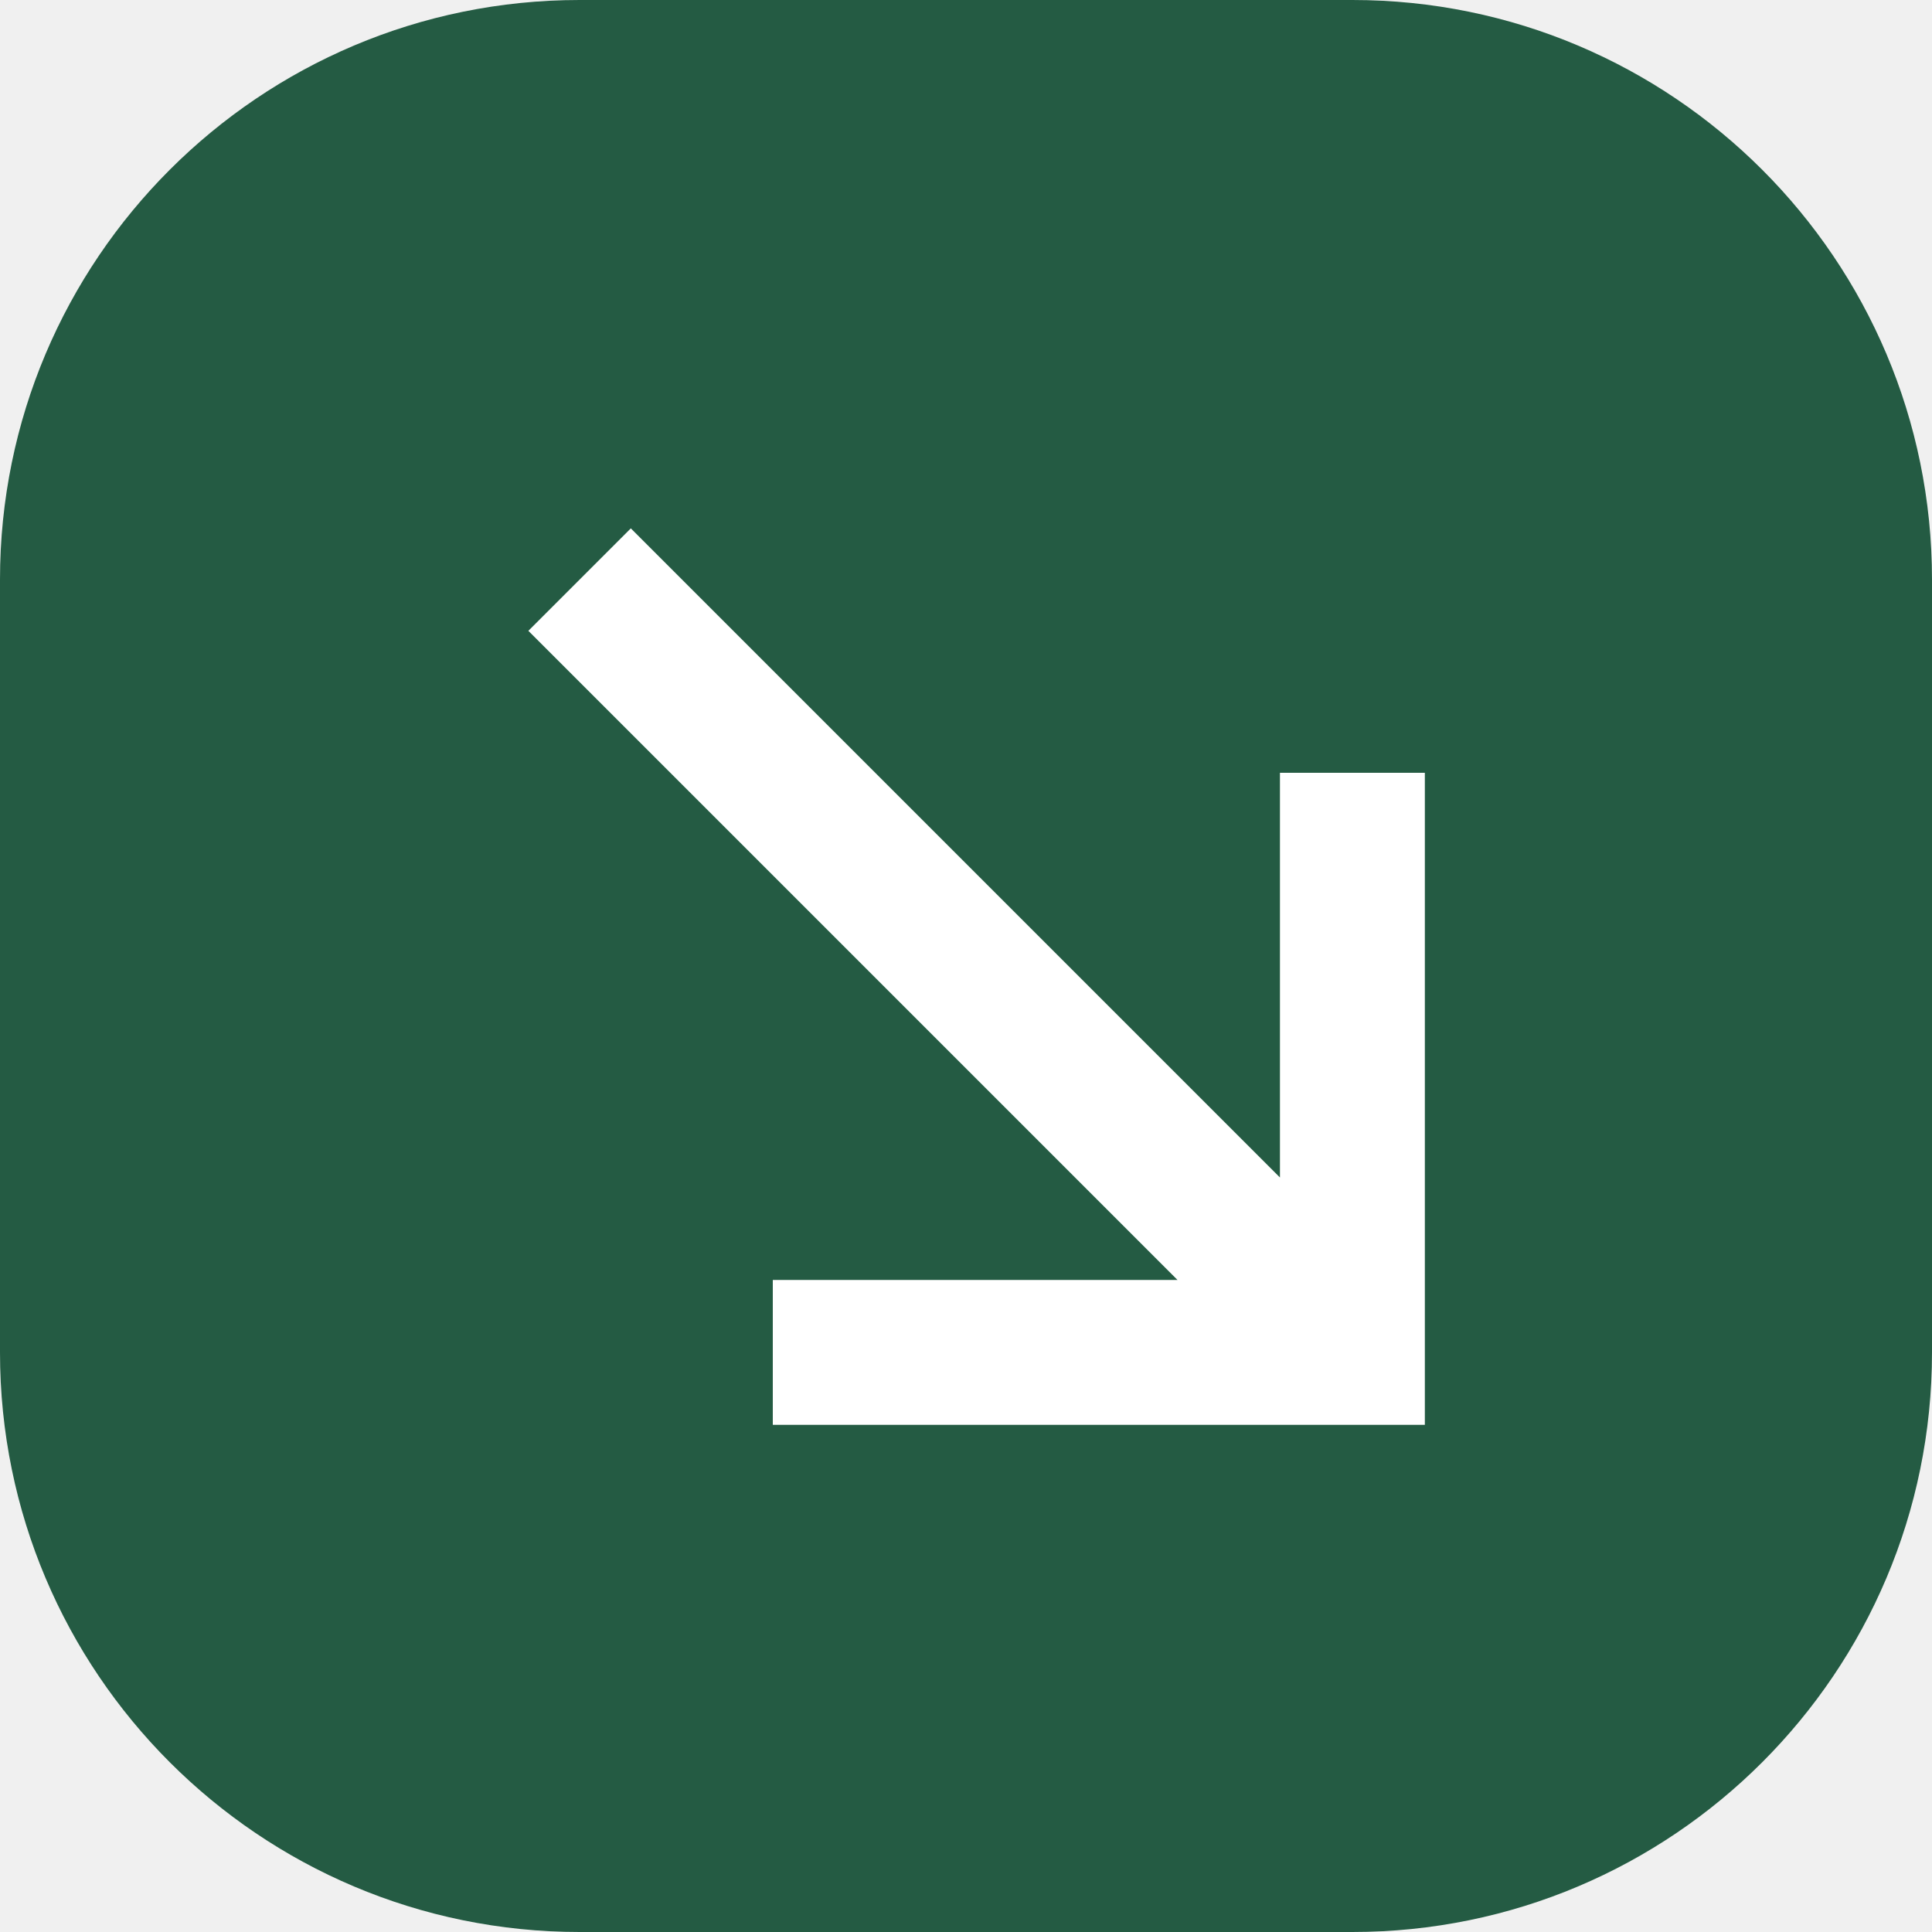
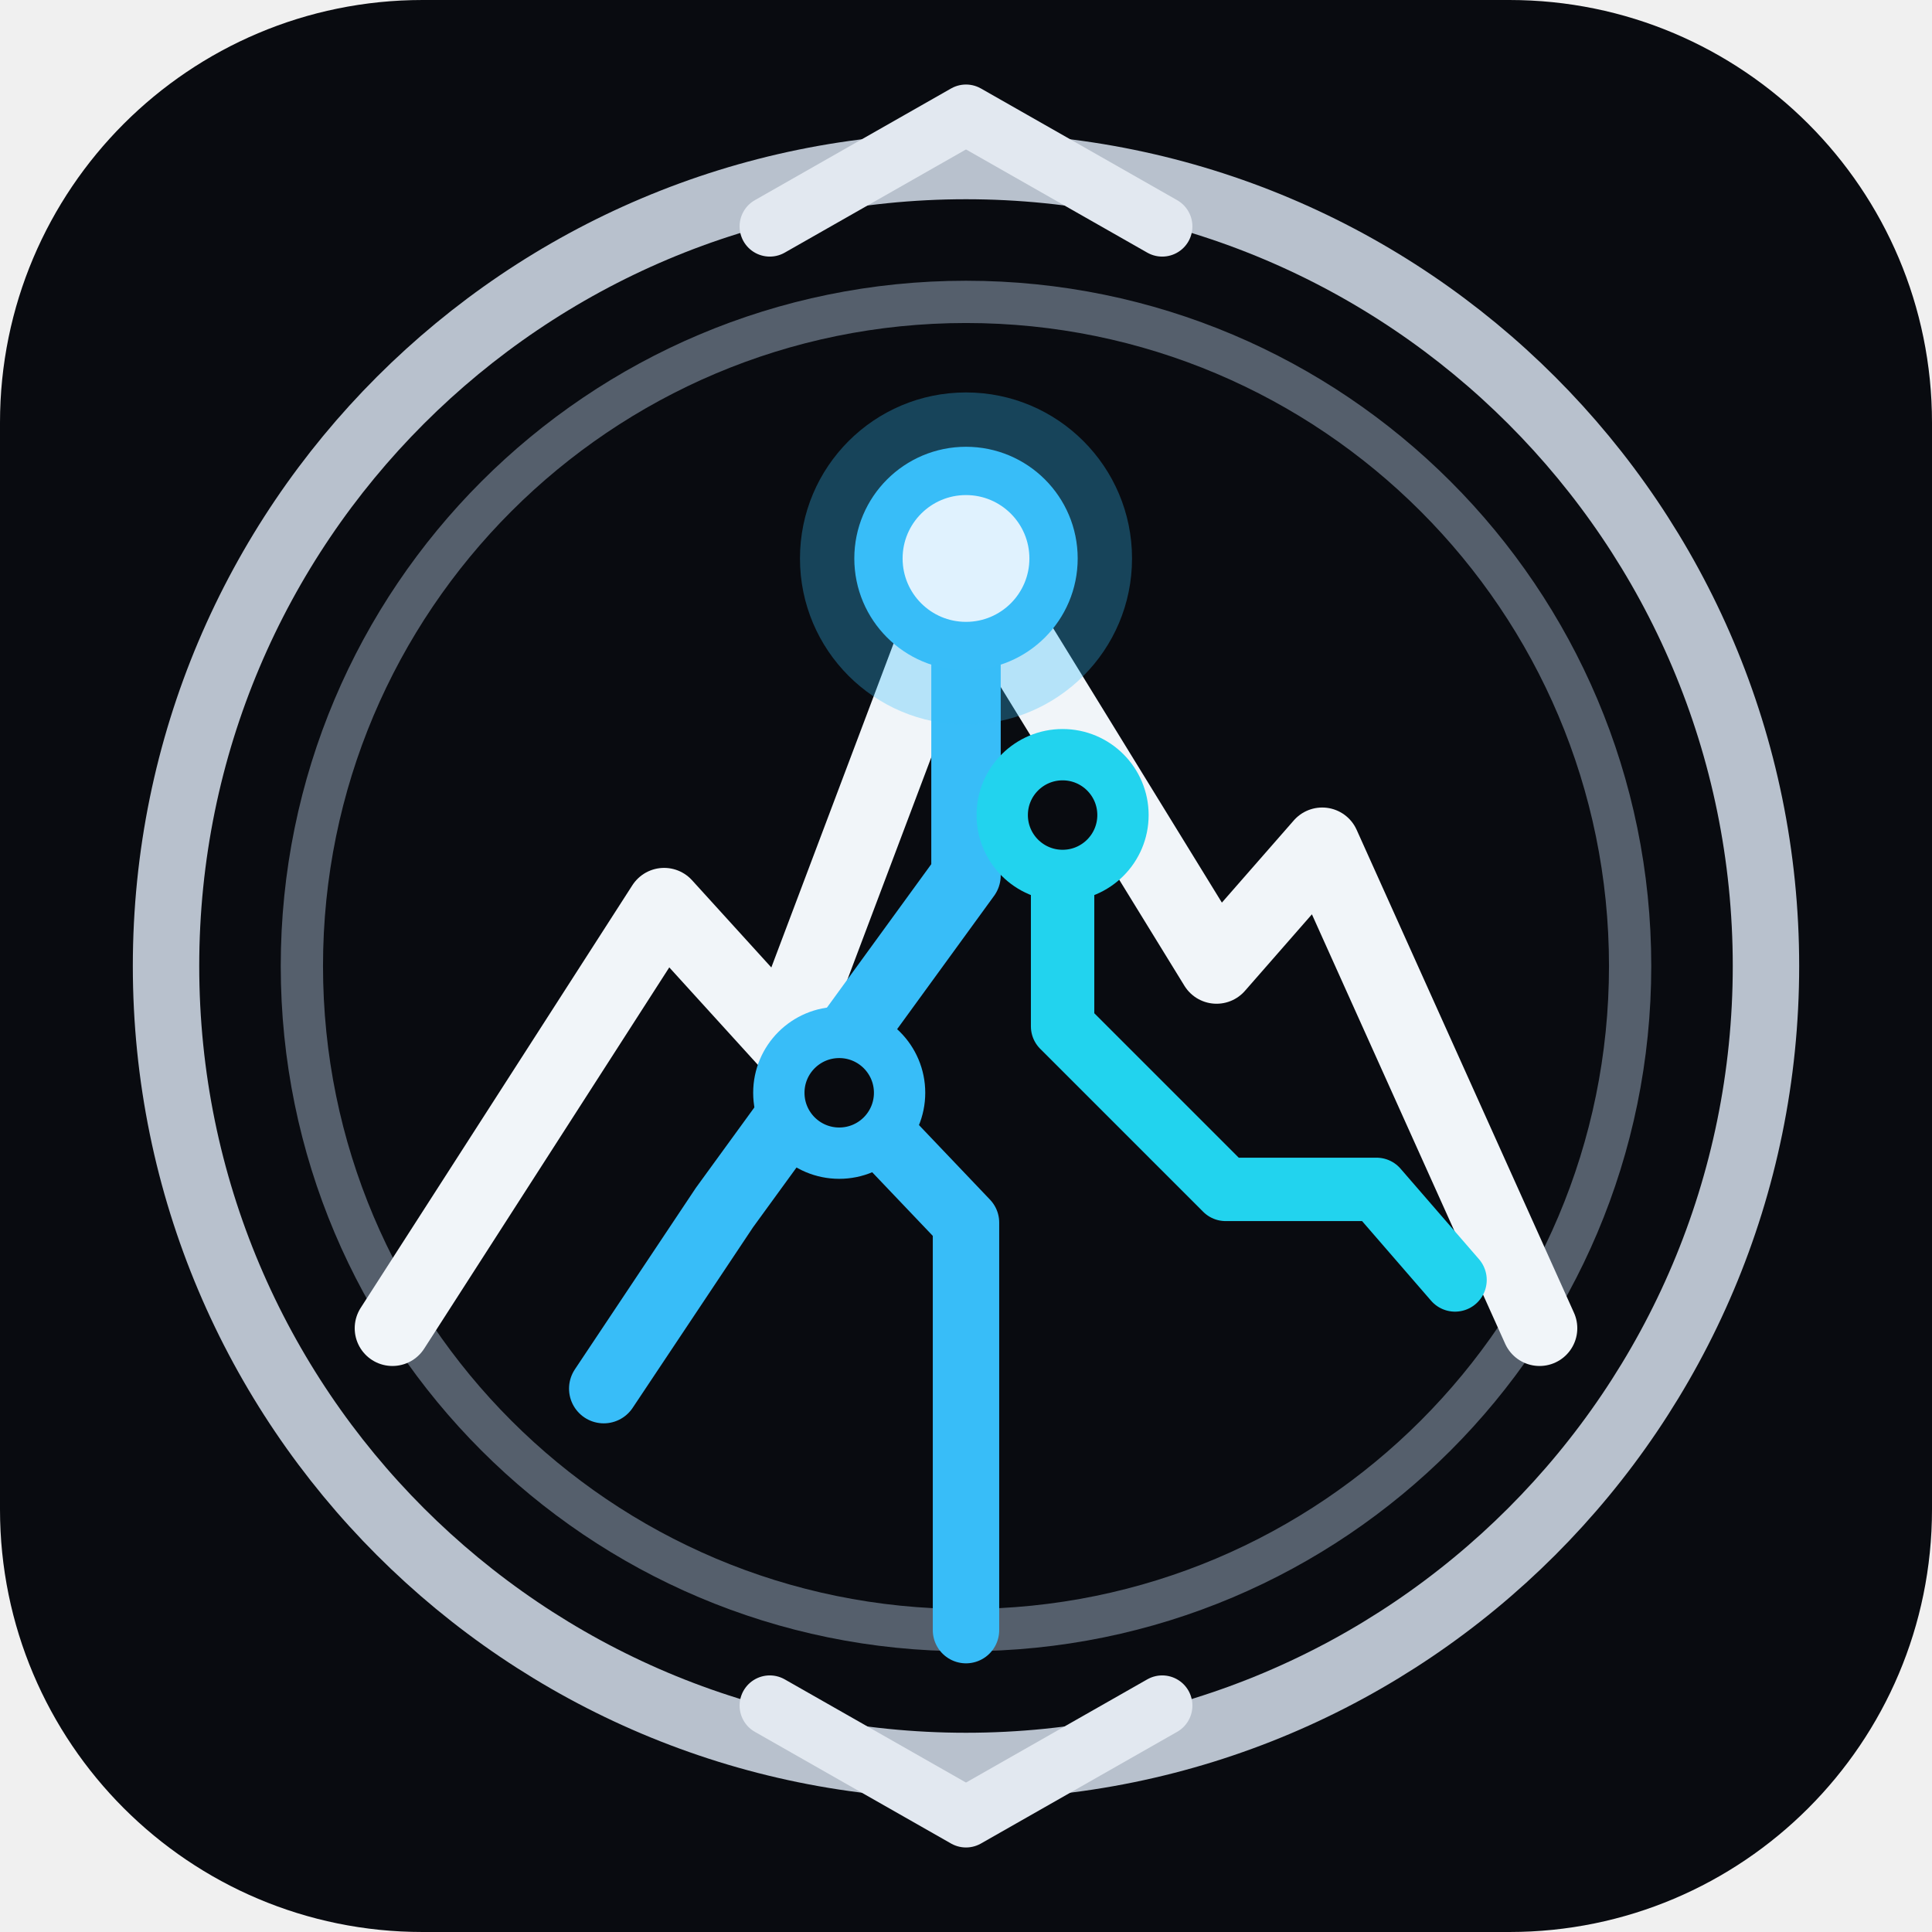
- <svg xmlns="http://www.w3.org/2000/svg" viewBox="0 0 40 40">
-   <rect width="40" height="40" rx="12" fill="#245b43" />
-   <path d="M12 12l16 16m-12 0h12V16" fill="none" stroke="#fff" stroke-width="3" />
+ <svg xmlns="http://www.w3.org/2000/svg" viewBox="0 0 64 64" fill="none">
+   <rect width="64" height="64" rx="14" fill="#090b10" />
+   <circle cx="32" cy="32" r="26.5" stroke="#cbd5e1" stroke-width="2.2" stroke-opacity="0.9" />
+   <path d="M25.5 7.5 32 3.8l6.5 3.7M25.5 56.5 32 60.2l6.5-3.7" stroke="#e2e8f0" stroke-width="2" stroke-linecap="round" stroke-linejoin="round" />
+   <circle cx="32" cy="32" r="22" stroke="#94a3b8" stroke-width="1.4" stroke-opacity="0.55" />
+   <path d="M13 44 22 30l4 4.4L32 18.5l8.3 13.5 3.5-4 7.2 16" stroke="#f1f5f9" stroke-width="2.5" stroke-linecap="round" stroke-linejoin="round" />
+   <path d="M32 18.5V29l-8 11-4 6" stroke="#38bdf8" stroke-width="2.3" stroke-linecap="round" stroke-linejoin="round" />
+   <path d="M32 54V40.5l-4-4.2" stroke="#38bdf8" stroke-width="2.2" stroke-linecap="round" stroke-linejoin="round" />
+   <path d="M35.2 27v7l5.4 5.4h5l2.6 3" stroke="#22d3ee" stroke-width="2.1" stroke-linecap="round" stroke-linejoin="round" />
+   <circle cx="27.8" cy="36.2" r="2" fill="#090b10" stroke="#38bdf8" stroke-width="1.7" />
+   <circle cx="35.2" cy="27" r="2" fill="#090b10" stroke="#22d3ee" stroke-width="1.7" />
+   <circle cx="32" cy="18.5" r="5.5" fill="#38bdf8" fill-opacity="0.32" />
+   <circle cx="32" cy="18.5" r="2.9" fill="#e0f2fe" stroke="#38bdf8" stroke-width="1.6" />
</svg>
